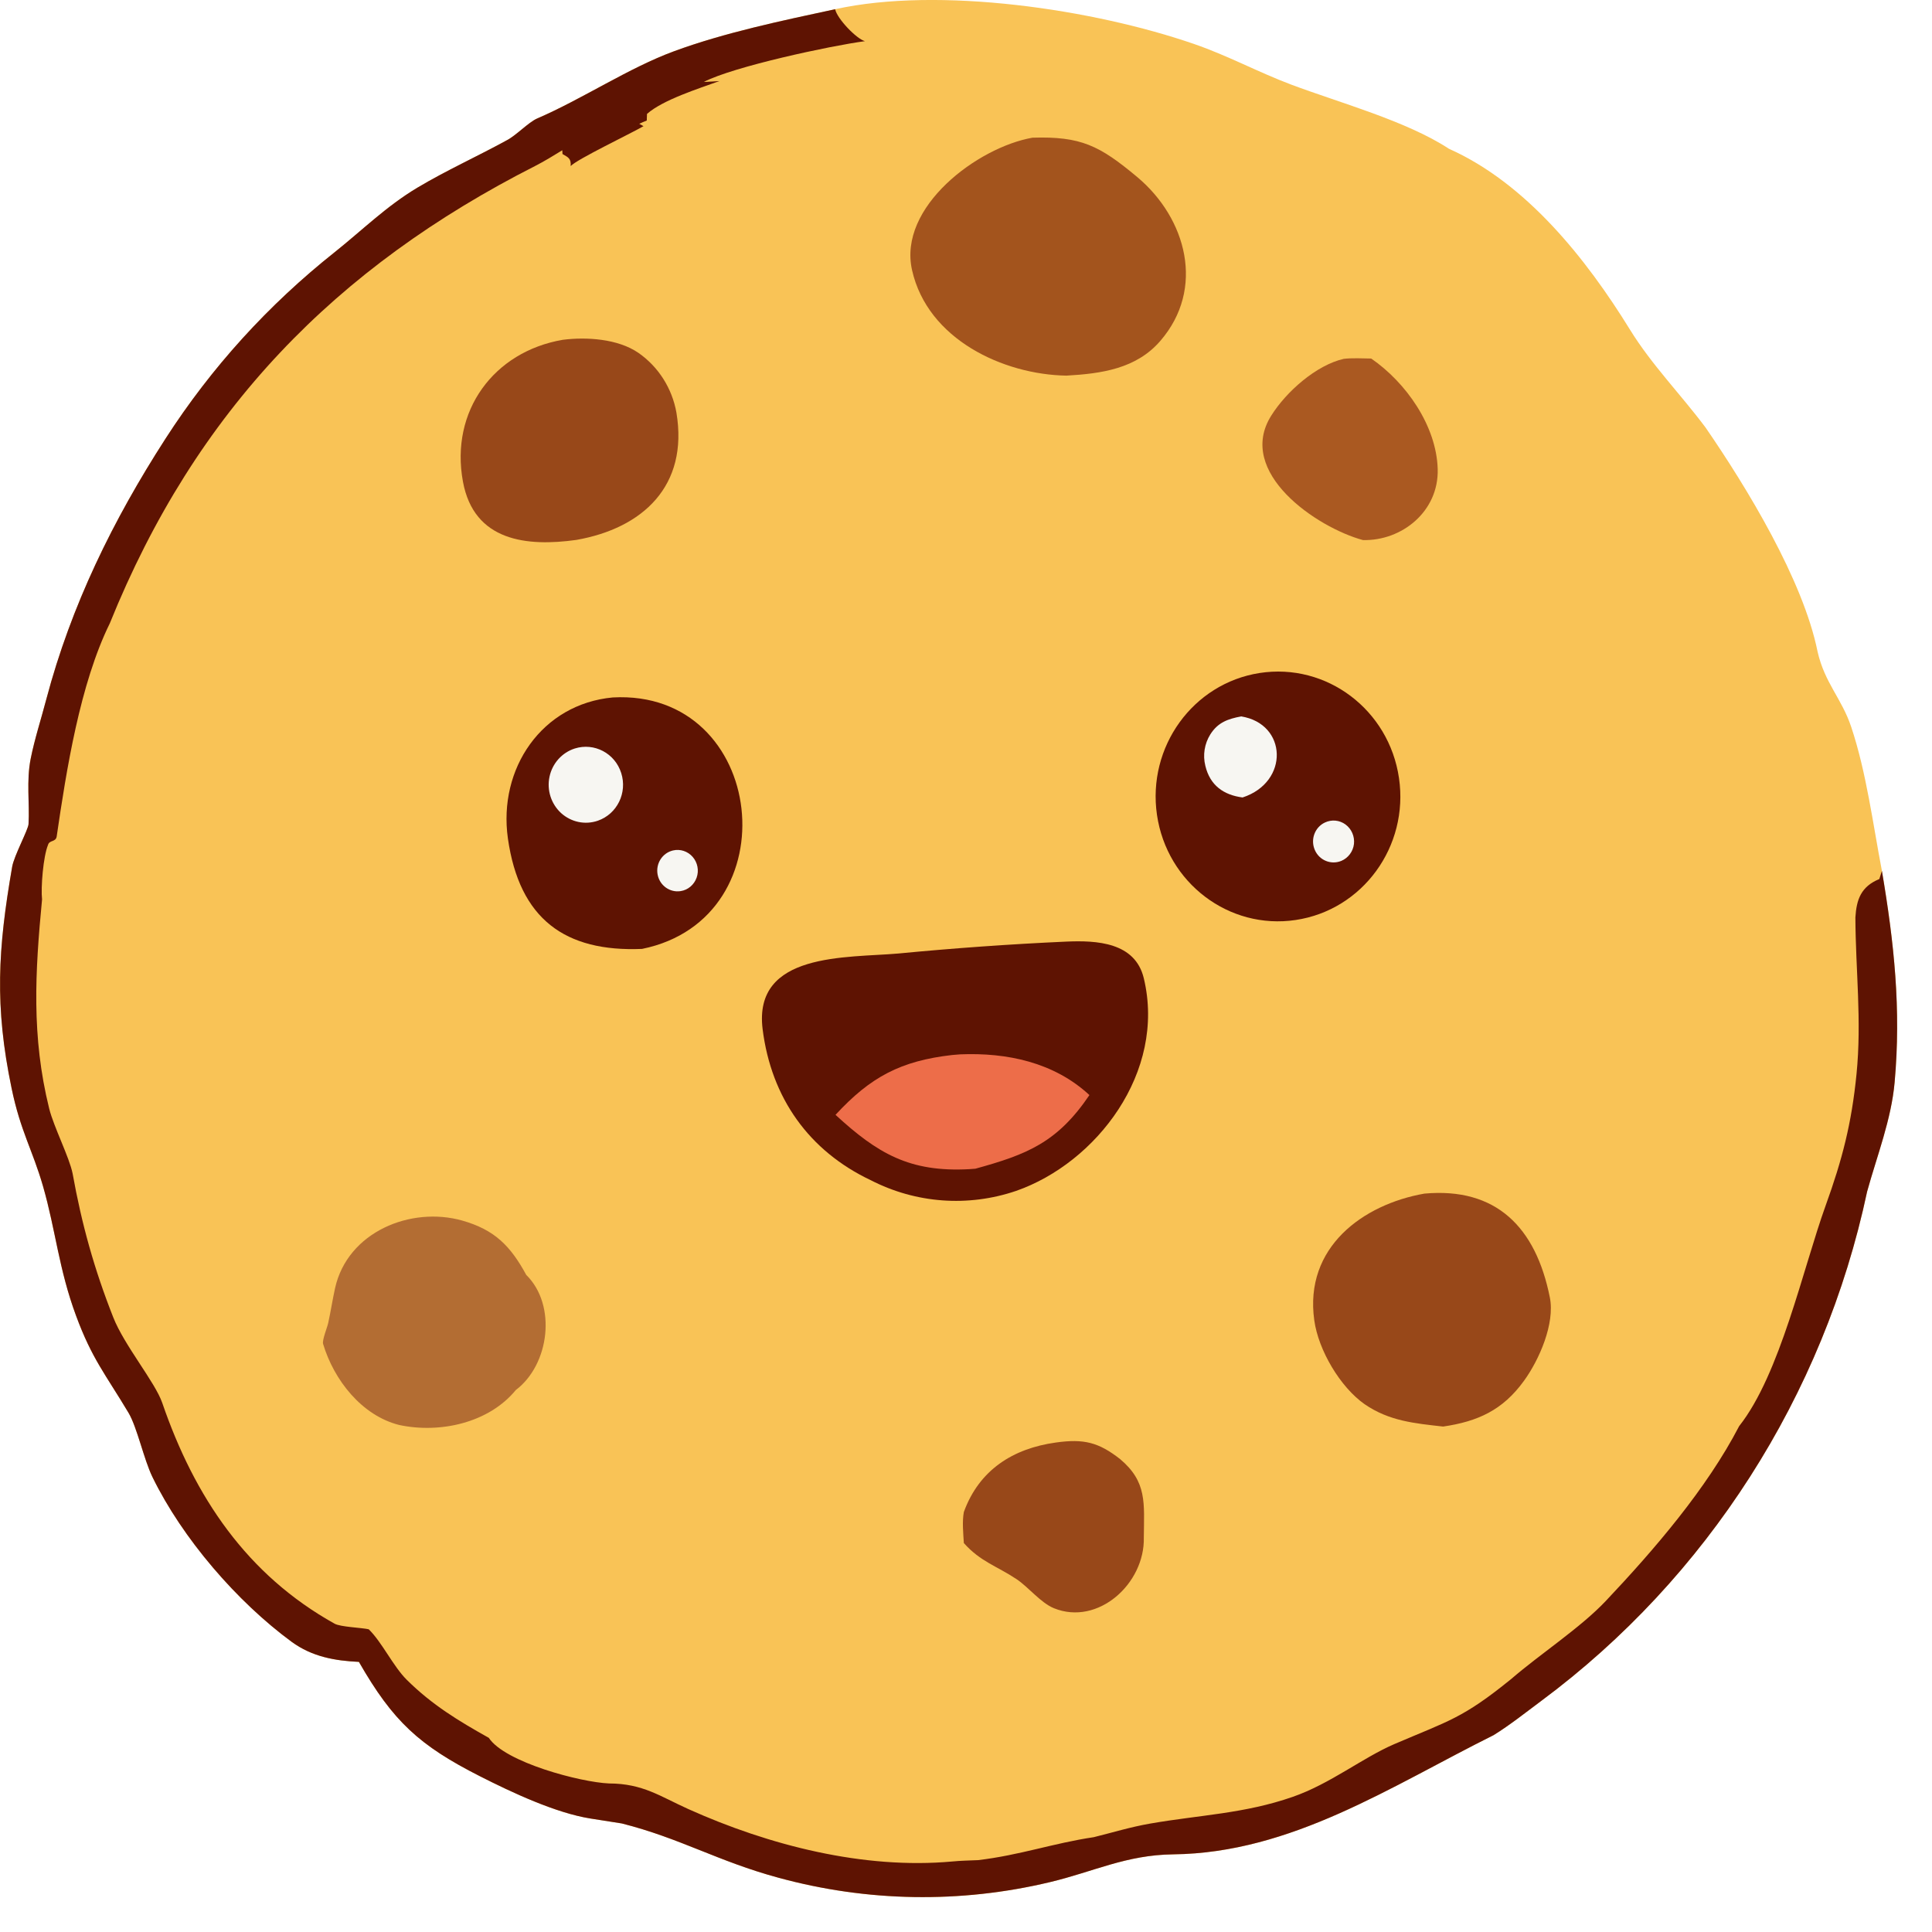
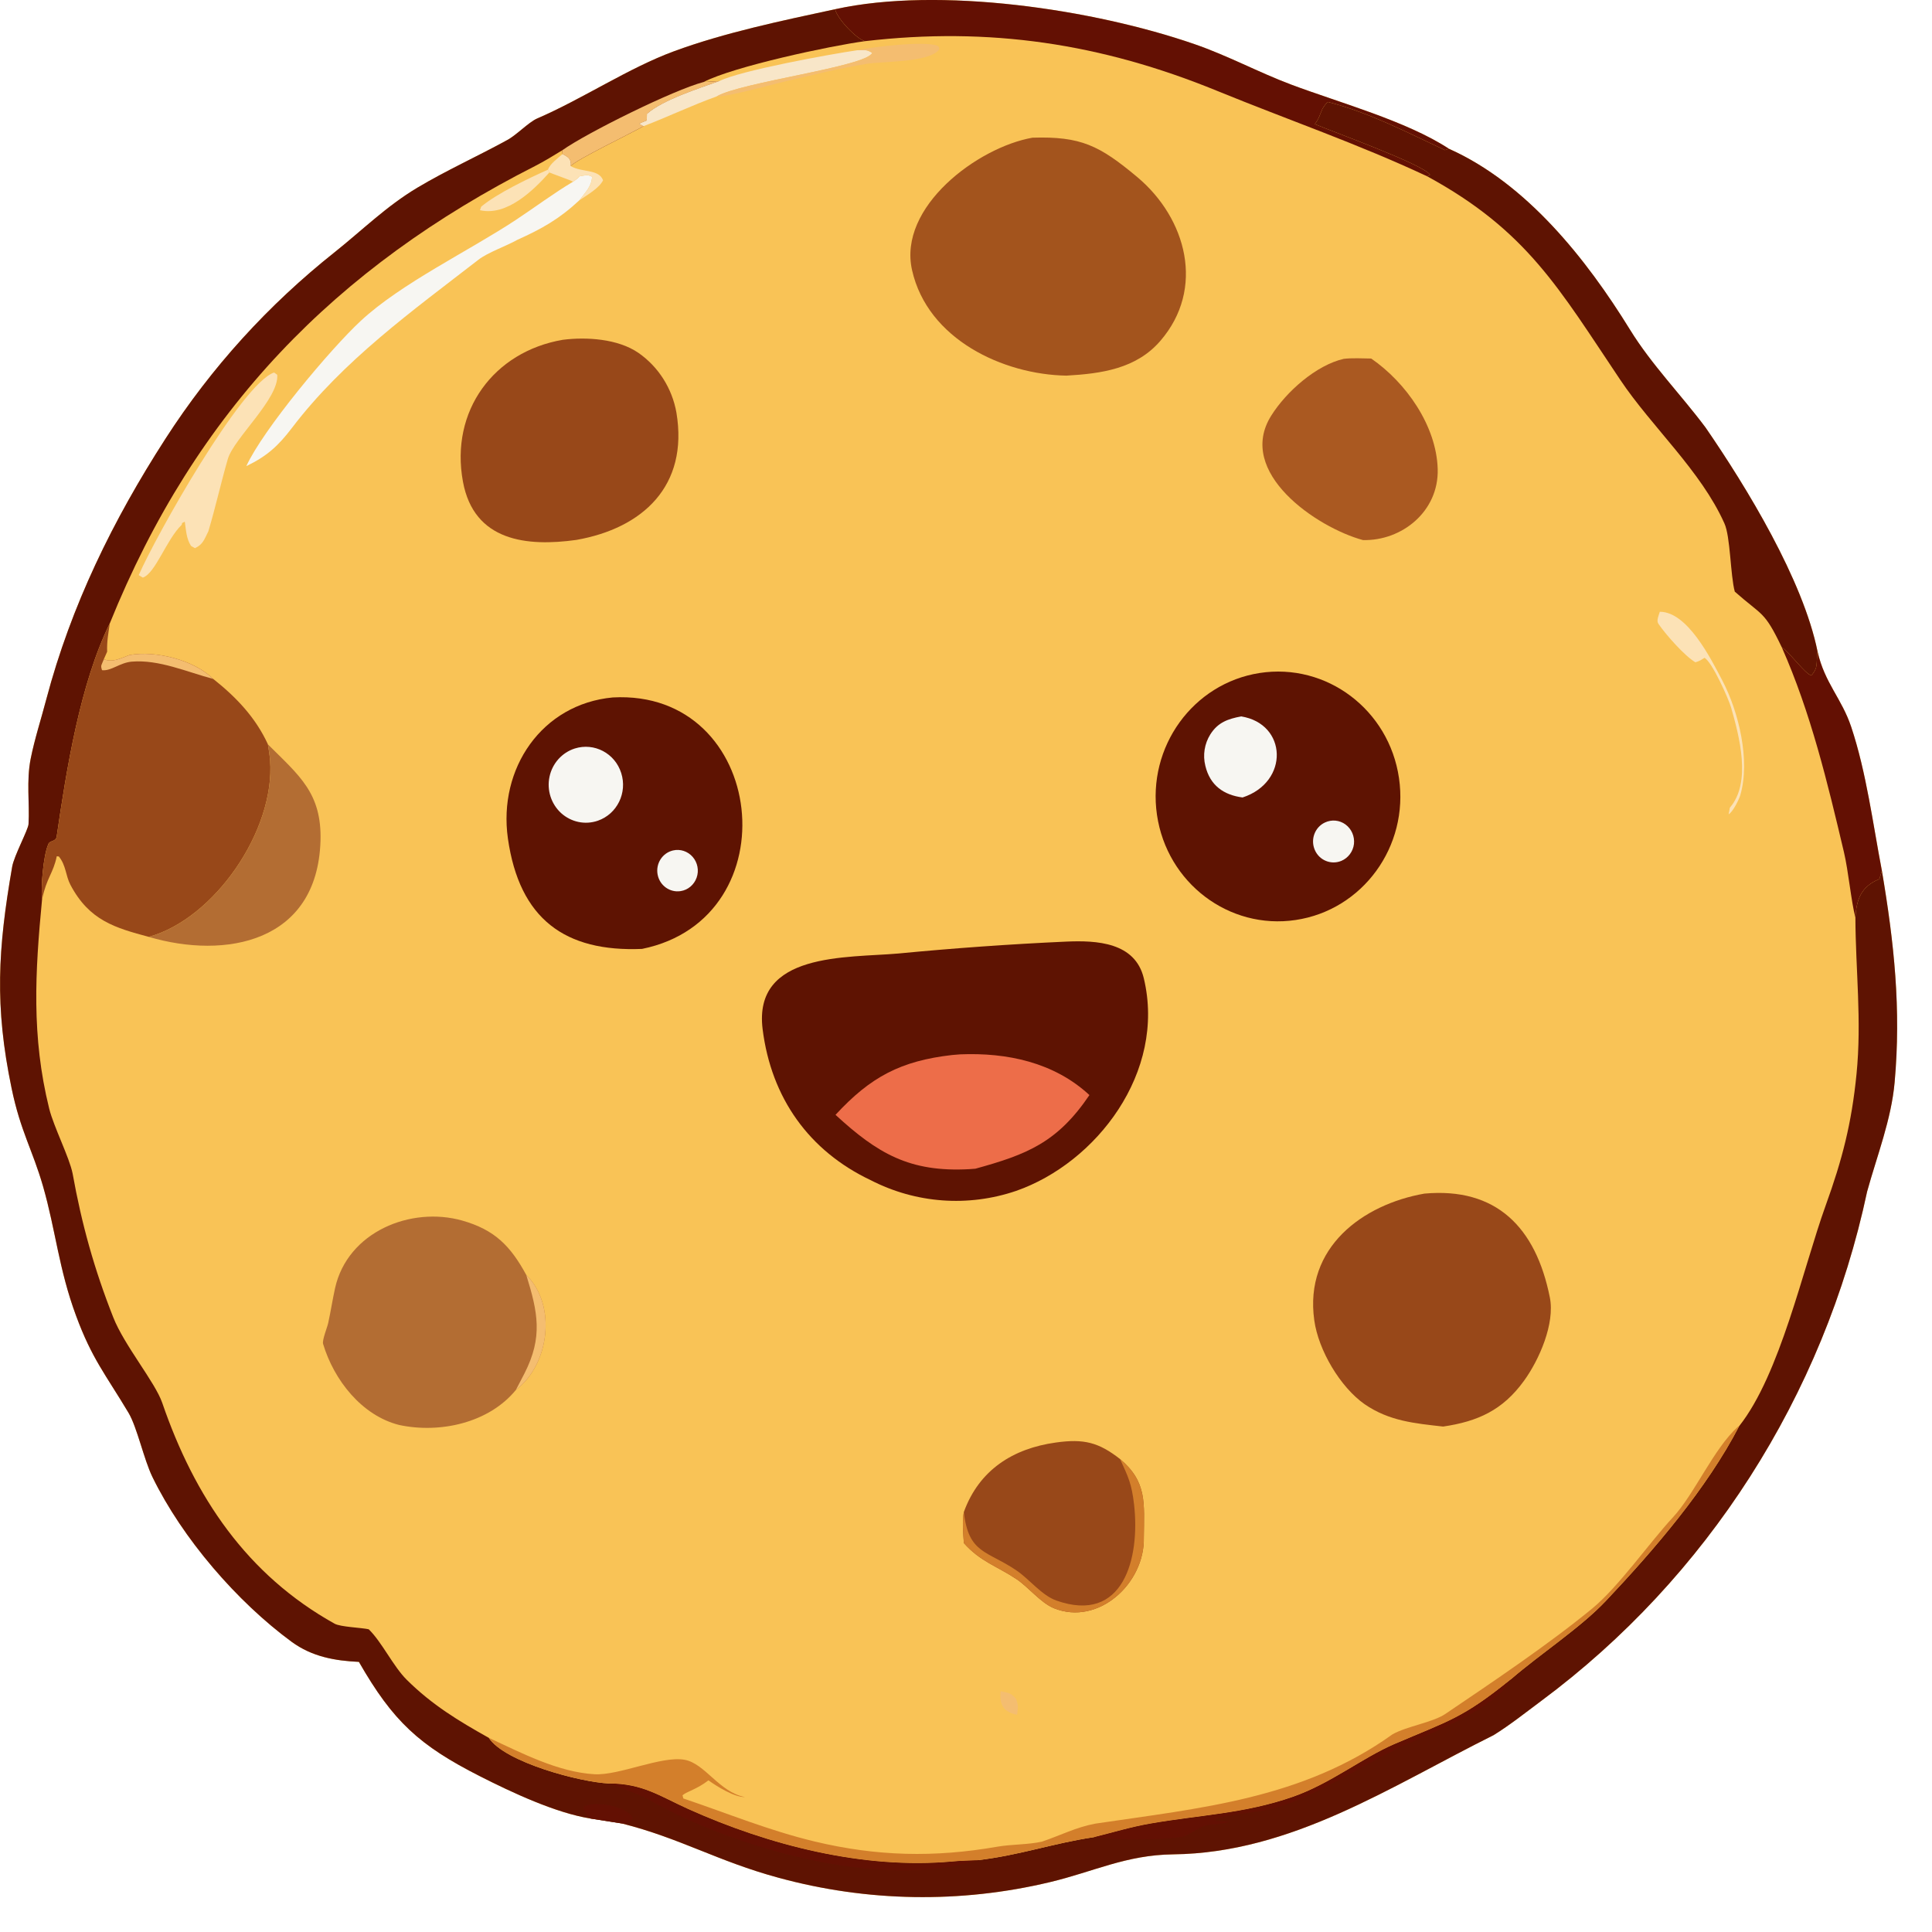
<svg xmlns="http://www.w3.org/2000/svg" width="26" height="26" viewBox="0 0 26 26" fill="none">
  <path d="M11.239 0.124C12.638 -0.185 14.717 0.124 16.072 0.593C16.522 0.748 16.936 0.973 17.375 1.138C18.015 1.379 18.93 1.628 19.499 2.002C20.541 2.467 21.347 3.482 21.936 4.437C22.226 4.908 22.623 5.312 22.953 5.754C23.505 6.556 24.265 7.803 24.46 8.769C24.557 9.195 24.784 9.397 24.913 9.783C25.117 10.395 25.204 11.083 25.326 11.72C25.49 12.687 25.586 13.579 25.497 14.566C25.453 15.064 25.259 15.557 25.127 16.035C24.543 18.786 22.97 21.235 20.744 22.888C20.537 23.042 20.32 23.215 20.1 23.351C18.718 24.039 17.38 24.937 15.788 24.955C15.153 24.963 14.721 25.188 14.129 25.329C12.924 25.617 11.669 25.596 10.474 25.269C9.659 25.048 9.155 24.738 8.367 24.539L7.947 24.473C7.48 24.399 6.89 24.123 6.461 23.905C5.643 23.49 5.29 23.167 4.83 22.365C4.508 22.35 4.2 22.296 3.925 22.095C3.191 21.556 2.455 20.705 2.051 19.876C1.936 19.64 1.845 19.206 1.729 19.012C1.418 18.492 1.237 18.286 1.023 17.705C0.791 17.079 0.749 16.555 0.579 15.964C0.437 15.472 0.276 15.225 0.156 14.645C-0.074 13.541 -0.029 12.774 0.164 11.663C0.19 11.515 0.38 11.165 0.384 11.09C0.4 10.804 0.353 10.514 0.413 10.21C0.467 9.94 0.554 9.675 0.623 9.411C0.958 8.145 1.522 6.998 2.225 5.907C2.847 4.941 3.612 4.102 4.505 3.393C4.873 3.1 5.198 2.776 5.618 2.525C6.009 2.292 6.416 2.109 6.814 1.891C6.943 1.827 7.11 1.646 7.23 1.594C7.838 1.332 8.461 0.914 9.07 0.69C9.754 0.438 10.529 0.277 11.239 0.124Z" fill="#F9C356" />
  <path d="M4.83 22.365C4.508 22.35 4.2 22.296 3.925 22.095C3.191 21.556 2.455 20.705 2.051 19.876C1.936 19.64 1.845 19.206 1.729 19.012C1.418 18.492 1.237 18.286 1.023 17.705C0.791 17.079 0.749 16.555 0.579 15.964C0.437 15.472 0.276 15.225 0.156 14.645C-0.074 13.541 -0.029 12.774 0.164 11.663C0.19 11.515 0.38 11.165 0.384 11.09C0.4 10.804 0.353 10.514 0.413 10.21C0.467 9.94 0.554 9.675 0.623 9.411C0.958 8.145 1.522 6.998 2.225 5.907C2.847 4.941 3.612 4.102 4.505 3.393C4.873 3.1 5.198 2.776 5.618 2.525C6.009 2.292 6.416 2.109 6.814 1.891C6.943 1.827 7.11 1.646 7.23 1.594C7.838 1.332 8.461 0.914 9.07 0.69C9.754 0.438 10.529 0.277 11.239 0.124C11.265 0.252 11.527 0.524 11.64 0.554C11.176 0.616 9.871 0.895 9.471 1.103L9.681 1.091C9.403 1.192 8.922 1.343 8.707 1.533L8.704 1.622C8.664 1.638 8.642 1.647 8.603 1.666L8.66 1.698C8.488 1.798 7.762 2.144 7.68 2.235C7.688 2.13 7.643 2.116 7.57 2.073L7.567 2.022C7.451 2.093 7.323 2.172 7.203 2.233C4.518 3.597 2.636 5.521 1.478 8.388C1.076 9.205 0.894 10.36 0.763 11.256C0.751 11.336 0.664 11.302 0.646 11.371C0.582 11.525 0.548 11.945 0.566 12.104C0.473 13.078 0.421 13.944 0.662 14.919C0.722 15.162 0.934 15.576 0.977 15.792C1.1 16.477 1.27 17.085 1.524 17.728C1.673 18.107 2.086 18.598 2.183 18.878C2.619 20.148 3.324 21.194 4.503 21.851C4.582 21.895 4.863 21.904 4.962 21.926C5.138 22.096 5.293 22.427 5.474 22.606C5.817 22.946 6.173 23.16 6.578 23.387C6.795 23.717 7.813 23.985 8.197 24.001C8.651 24.002 8.884 24.175 9.264 24.346C10.349 24.834 11.624 25.16 12.816 25.051C12.926 25.04 13.047 25.038 13.16 25.033C13.724 24.967 14.174 24.805 14.719 24.724C14.983 24.659 15.204 24.589 15.478 24.541C16.149 24.424 16.746 24.408 17.395 24.182C17.903 24.006 18.34 23.653 18.765 23.471C19.503 23.155 19.682 23.126 20.335 22.597C20.736 22.251 21.267 21.908 21.611 21.544C22.258 20.859 22.966 20.038 23.405 19.192C23.957 18.494 24.264 17.07 24.568 16.226C24.793 15.604 24.918 15.119 24.984 14.456C25.056 13.736 24.972 13.057 24.969 12.346C24.984 12.106 25.044 11.931 25.291 11.83L25.326 11.72C25.49 12.687 25.586 13.579 25.497 14.566C25.453 15.064 25.259 15.557 25.127 16.035C24.543 18.786 22.97 21.235 20.744 22.888C20.537 23.042 20.32 23.215 20.1 23.351C18.718 24.039 17.38 24.937 15.788 24.955C15.153 24.963 14.721 25.188 14.129 25.329C12.924 25.617 11.669 25.596 10.474 25.269C9.659 25.048 9.155 24.738 8.367 24.539L7.947 24.473C7.48 24.399 6.89 24.123 6.461 23.905C5.643 23.49 5.29 23.167 4.83 22.365Z" fill="#5E1302" />
+   <path d="M8.197 24.001C8.651 24.002 8.884 24.175 9.264 24.346C10.349 24.834 11.624 25.16 12.816 25.051C12.926 25.04 13.047 25.038 13.16 25.033C11.873 25.442 9.876 24.876 8.728 24.217C8.586 24.136 8.353 24.065 8.197 24.001Z" fill="#631003" />
+   <path d="M20.335 22.597C20.133 23.014 19.165 23.353 18.778 23.545C18.268 23.797 17.803 24.113 17.258 24.302C16.976 24.401 16.585 24.397 16.36 24.485L16.362 24.505C16.411 24.507 16.5 24.506 16.543 24.519C16.411 24.558 16.338 24.539 16.215 24.569C16.157 24.583 15.962 24.716 15.902 24.723C15.53 24.765 15.085 24.767 14.719 24.724C14.983 24.659 15.204 24.589 15.478 24.541C16.149 24.424 16.746 24.408 17.395 24.182C17.903 24.006 18.34 23.653 18.765 23.471C19.503 23.155 19.682 23.126 20.335 22.597Z" fill="#631003" />
+   <path d="M7.567 2.022C7.897 1.788 9.067 1.208 9.471 1.103L9.681 1.091C9.403 1.192 8.922 1.343 8.707 1.533L8.704 1.622C8.664 1.638 8.642 1.647 8.603 1.666L8.66 1.698C8.488 1.798 7.762 2.144 7.68 2.235C7.688 2.13 7.643 2.116 7.57 2.073L7.567 2.022Z" fill="#F4BD70" />
+   <path d="M7.947 24.473C7.87 24.389 7.868 24.412 7.852 24.317C7.964 24.231 8.445 24.296 8.516 24.47C8.482 24.532 8.441 24.541 8.367 24.539L7.947 24.473Z" fill="#631003" />
+   <path d="M0.566 12.104C0.548 11.945 0.582 11.525 0.646 11.371C0.664 11.302 0.751 11.336 0.763 11.256C0.894 10.36 1.076 9.205 1.478 8.388C1.458 8.524 1.437 8.632 1.442 8.77L1.397 8.872C1.521 8.918 1.614 8.862 1.743 8.815C2.096 8.752 2.612 8.881 2.87 9.137C3.175 9.379 3.439 9.653 3.606 10.018C3.616 10.086 3.63 10.167 3.635 10.235C3.704 11.178 2.883 12.366 2.002 12.608C1.553 12.487 1.202 12.39 0.948 11.908C0.882 11.783 0.891 11.649 0.792 11.526L0.764 11.523C0.716 11.756 0.628 11.808 0.566 12.104Z" fill="#984819" />
+   <path d="M1.743 8.815C2.096 8.752 2.612 8.881 2.87 9.137C2.512 9.042 2.141 8.874 1.774 8.904C1.611 8.918 1.495 9.034 1.373 9.019C1.351 8.949 1.363 8.962 1.397 8.872C1.521 8.918 1.614 8.862 1.743 8.815Z" fill="#F4BD70" />
+   <path d="M19.207 2.373L19.245 2.351C19.148 2.21 17.938 1.774 17.694 1.67C17.753 1.594 17.758 1.551 17.796 1.466C17.807 1.441 17.863 1.37 17.87 1.372C18.417 1.511 18.935 1.781 19.445 2.02C19.463 2.014 19.481 2.008 19.499 2.002C20.541 2.467 21.347 3.482 21.936 4.437C22.226 4.908 22.623 5.312 22.953 5.754C23.505 6.556 24.265 7.803 24.46 8.769C24.437 8.934 24.475 8.973 24.377 9.091C24.289 9.066 24.1 8.796 23.978 8.71C23.74 8.214 23.721 8.294 23.346 7.962C23.286 7.741 23.288 7.22 23.206 7.043C22.889 6.334 22.23 5.747 21.805 5.112C20.978 3.88 20.552 3.106 19.207 2.373Z" fill="#5E1302" />
+   <path d="M11.239 0.124C12.638 -0.185 14.717 0.124 16.072 0.593C16.522 0.748 16.936 0.973 17.375 1.138C18.015 1.379 18.93 1.628 19.499 2.002C19.481 2.008 19.463 2.014 19.445 2.02C18.935 1.781 18.417 1.511 17.87 1.372C17.863 1.37 17.807 1.441 17.796 1.466C17.758 1.551 17.753 1.594 17.694 1.67C17.938 1.774 19.148 2.21 19.245 2.351L19.207 2.373C18.275 1.936 17.331 1.612 16.38 1.223C14.818 0.584 13.314 0.359 11.64 0.554C11.527 0.524 11.265 0.252 11.239 0.124Z" fill="#631003" />
+   <path d="M6.578 23.387C7.012 23.587 7.509 23.849 8.001 23.877C8.334 23.895 8.899 23.627 9.212 23.682C9.488 23.731 9.68 24.12 10.025 24.184C9.882 24.187 9.648 24.041 9.534 23.959C9.377 24.081 9.244 24.108 9.185 24.16L9.196 24.203C9.796 24.405 10.346 24.634 10.963 24.782C11.798 24.982 12.575 25 13.422 24.852C13.609 24.819 13.834 24.826 14.022 24.784C14.271 24.7 14.478 24.591 14.738 24.542C16.158 24.331 17.524 24.21 18.738 23.341C18.925 23.232 19.284 23.18 19.453 23.064C20.087 22.635 20.842 22.128 21.426 21.648C21.784 21.353 22.189 20.77 22.514 20.419C22.807 20.102 23.061 19.495 23.389 19.2C23.395 19.197 23.4 19.195 23.405 19.192C22.966 20.038 22.258 20.859 21.611 21.544C21.267 21.908 20.736 22.251 20.335 22.597C19.682 23.126 19.503 23.155 18.765 23.471C18.34 23.653 17.903 24.006 17.395 24.182C16.746 24.408 16.149 24.424 15.478 24.541C15.204 24.589 14.983 24.659 14.719 24.724C14.174 24.805 13.724 24.967 13.16 25.033C13.047 25.038 12.926 25.04 12.816 25.051C11.624 25.16 10.349 24.834 9.264 24.346C8.884 24.175 8.651 24.002 8.197 24.001C7.813 23.985 6.795 23.717 6.578 23.387Z" fill="#D37F2B" />
+   <path d="M3.606 10.018C4.027 10.438 4.333 10.673 4.313 11.319C4.27 12.685 3.034 12.913 2.002 12.608C2.883 12.366 3.704 11.178 3.635 10.235C3.63 10.167 3.616 10.086 3.606 10.018Z" fill="#B36D33" />
+   <path d="M7.713 2.445L7.74 2.426C7.769 2.405 7.777 2.399 7.802 2.372C7.899 2.359 7.892 2.344 7.968 2.378C7.962 2.509 7.879 2.587 7.796 2.696C7.524 2.949 7.292 3.079 6.961 3.228C6.819 3.309 6.565 3.397 6.439 3.495C5.551 4.183 4.621 4.849 3.931 5.756C3.742 6.004 3.592 6.139 3.315 6.273C3.538 5.783 4.445 4.698 4.856 4.317C5.401 3.811 6.314 3.375 6.943 2.959C7.191 2.795 7.459 2.595 7.713 2.445Z" fill="#F7F6F2" />
+   <path d="M23.978 8.71C24.1 8.796 24.289 9.066 24.377 9.091C24.475 8.973 24.437 8.934 24.46 8.769C24.557 9.195 24.784 9.397 24.913 9.783C25.117 10.395 25.204 11.083 25.326 11.72L25.291 11.83C25.044 11.931 24.984 12.106 24.969 12.346C24.913 12.139 24.875 11.72 24.815 11.468C24.593 10.528 24.369 9.592 23.978 8.71Z" fill="#631003" />
+   <path d="M11.537 0.676C11.641 0.678 11.659 0.661 11.738 0.712C11.652 0.899 9.968 1.105 9.644 1.298C9.314 1.416 8.99 1.572 8.66 1.698L8.603 1.666C8.642 1.647 8.664 1.638 8.704 1.622L8.707 1.533C8.922 1.343 9.403 1.192 9.681 1.091C9.956 0.951 11.171 0.729 11.537 0.676Z" fill="#F8E6C8" />
+   <path d="M11.537 0.676C11.752 0.629 12.43 0.549 12.614 0.614C12.644 0.642 12.636 0.625 12.64 0.665C12.509 0.844 11.873 0.824 11.664 0.859C11.294 0.92 10.931 1.01 10.566 1.096C10.389 1.136 9.761 1.313 9.644 1.298C9.968 1.105 11.652 0.899 11.738 0.712C11.659 0.661 11.641 0.678 11.537 0.676Z" fill="#F4BD70" />
+   <path d="M7.375 2.283L7.393 2.321C7.18 2.561 6.821 2.912 6.459 2.829L6.476 2.781C6.688 2.603 7.119 2.397 7.375 2.283Z" fill="#FCE2B6" />
+   <path d="M7.57 2.073C7.643 2.116 7.688 2.13 7.68 2.235C7.83 2.324 8.058 2.271 8.116 2.426C8.062 2.535 7.901 2.624 7.796 2.696C7.879 2.587 7.962 2.509 7.968 2.378C7.892 2.344 7.899 2.359 7.802 2.372C7.777 2.399 7.769 2.405 7.74 2.426L7.713 2.445C7.668 2.421 7.465 2.351 7.393 2.321L7.375 2.283C7.4 2.207 7.505 2.131 7.57 2.073Z" fill="#FCE2B6" />
  <path d="M14.343 12.672C14.76 12.653 15.277 12.68 15.393 13.166C15.695 14.427 14.756 15.65 13.673 16.027C13.029 16.246 12.326 16.195 11.719 15.883C10.888 15.49 10.379 14.776 10.263 13.85C10.134 12.812 11.392 12.893 12.088 12.832C12.838 12.76 13.59 12.706 14.343 12.672Z" fill="#5E1302" />
  <path d="M12.812 14.198C12.848 14.194 12.884 14.191 12.92 14.189C13.549 14.163 14.184 14.295 14.661 14.737C14.229 15.376 13.82 15.537 13.126 15.728C13.099 15.731 13.072 15.733 13.046 15.734C12.242 15.778 11.81 15.524 11.244 15.003C11.714 14.493 12.122 14.277 12.812 14.198Z" fill="#ED6D49" />
  <path d="M13.894 1.853C14.546 1.833 14.795 1.957 15.305 2.383C15.967 2.938 16.224 3.885 15.614 4.589C15.29 4.963 14.824 5.028 14.352 5.055C13.503 5.041 12.484 4.569 12.274 3.635C12.082 2.785 13.156 1.983 13.894 1.853Z" fill="#A3541D" />
  <path d="M16.951 9.057C17.852 8.917 18.693 9.551 18.827 10.471C18.962 11.391 18.338 12.247 17.436 12.381C16.539 12.515 15.704 11.882 15.57 10.966C15.437 10.051 16.054 9.197 16.951 9.057Z" fill="#5E1302" />
  <path d="M16.702 9.641C17.323 9.739 17.355 10.525 16.722 10.732C16.468 10.699 16.284 10.57 16.221 10.306C16.185 10.162 16.209 10.009 16.288 9.883C16.392 9.719 16.527 9.675 16.702 9.641Z" fill="#F7F6F2" />
  <path d="M17.83 11.069C17.921 11.026 18.027 11.036 18.108 11.096C18.189 11.156 18.232 11.256 18.221 11.358C18.209 11.459 18.144 11.546 18.052 11.585C17.913 11.643 17.754 11.578 17.694 11.438C17.633 11.297 17.694 11.133 17.83 11.069Z" fill="#F7F6F2" />
  <path d="M8.246 9.386C10.321 9.272 10.659 12.36 8.64 12.77C7.607 12.813 6.99 12.371 6.835 11.283C6.702 10.341 7.293 9.475 8.246 9.386Z" fill="#5E1302" />
  <path d="M7.735 10.073C7.997 9.99 8.276 10.137 8.36 10.403C8.445 10.669 8.305 10.955 8.045 11.045C7.874 11.104 7.686 11.064 7.551 10.942C7.417 10.819 7.357 10.633 7.395 10.453C7.433 10.273 7.563 10.128 7.735 10.073Z" fill="#F7F6F2" />
  <path d="M9.057 11.445C9.154 11.422 9.256 11.456 9.322 11.532C9.388 11.608 9.409 11.715 9.375 11.811C9.341 11.907 9.259 11.977 9.16 11.992C9.015 12.015 8.878 11.917 8.85 11.77C8.822 11.622 8.913 11.479 9.057 11.445Z" fill="#F7F6F2" />
  <path d="M19.169 16.063C20.134 15.976 20.668 16.514 20.857 17.46C20.928 17.814 20.713 18.301 20.51 18.581C20.224 18.977 19.889 19.129 19.421 19.198C19.039 19.155 18.696 19.125 18.364 18.897C18.036 18.666 17.743 18.172 17.687 17.768C17.549 16.784 18.343 16.208 19.169 16.063Z" fill="#984819" />
  <path d="M6.942 18.706C6.579 19.149 5.923 19.294 5.373 19.177C4.87 19.051 4.495 18.575 4.348 18.086C4.333 18.035 4.405 17.862 4.417 17.804C4.451 17.648 4.475 17.491 4.509 17.336C4.678 16.575 5.532 16.231 6.221 16.426C6.657 16.55 6.869 16.766 7.082 17.157C7.496 17.565 7.394 18.365 6.942 18.706Z" fill="#B36D33" />
+   <path d="M7.082 17.157C7.496 17.565 7.394 18.365 6.942 18.706C6.982 18.631 7.021 18.556 7.059 18.481C7.308 17.992 7.238 17.659 7.082 17.157Z" fill="#F4BD70" />
  <path d="M7.573 4.573C7.893 4.532 8.317 4.559 8.592 4.749C8.861 4.936 9.045 5.226 9.103 5.553C9.268 6.539 8.65 7.109 7.756 7.266C7.096 7.358 6.378 7.289 6.23 6.481C6.055 5.529 6.646 4.732 7.573 4.573Z" fill="#984819" />
  <path d="M12.971 20.348C13.177 19.781 13.633 19.493 14.208 19.413C14.586 19.36 14.783 19.409 15.073 19.635C15.439 19.942 15.397 20.229 15.393 20.691C15.408 21.311 14.778 21.883 14.184 21.643C14.006 21.571 13.84 21.358 13.681 21.252C13.41 21.072 13.195 21.017 12.971 20.766C12.963 20.633 12.947 20.477 12.971 20.348Z" fill="#984819" />
+   <path d="M15.073 19.635C15.439 19.942 15.397 20.229 15.393 20.691C15.408 21.311 14.778 21.883 14.184 21.643C14.006 21.571 13.84 21.358 13.681 21.252C13.41 21.072 13.195 21.017 12.971 20.766C12.963 20.633 12.947 20.477 12.971 20.348C13.034 20.913 13.281 20.864 13.68 21.135C13.852 21.251 14.018 21.469 14.215 21.539C15.118 21.859 15.344 20.972 15.262 20.249C15.229 19.966 15.185 19.879 15.073 19.635Z" fill="#D37F2B" />
  <path d="M18.084 4.829C18.192 4.816 18.341 4.823 18.453 4.825C18.922 5.148 19.332 5.73 19.348 6.314C19.363 6.882 18.866 7.281 18.342 7.268C17.721 7.1 16.627 6.357 17.108 5.593C17.31 5.271 17.712 4.914 18.084 4.829Z" fill="#AA5921" />
+   <path d="M1.867 7.74C2.089 7.228 3.249 5.16 3.689 5.013L3.731 5.044C3.757 5.364 3.146 5.9 3.066 6.177C2.973 6.498 2.901 6.826 2.804 7.15C2.748 7.263 2.729 7.329 2.623 7.377L2.571 7.347C2.508 7.251 2.504 7.137 2.487 7.021L2.45 7.039L2.446 7.062C2.242 7.256 2.091 7.718 1.922 7.773L1.867 7.74Z" fill="#FCE2B6" />
+   <path d="M22.337 8.233C22.708 8.232 23.022 8.859 23.181 9.163C23.399 9.581 23.557 10.232 23.42 10.702C23.402 10.762 23.318 10.93 23.263 10.958L23.28 10.869C23.572 10.532 23.408 9.91 23.296 9.521C23.262 9.403 23.039 8.903 22.938 8.853C22.883 8.887 22.878 8.893 22.816 8.913C22.673 8.829 22.422 8.546 22.319 8.396C22.288 8.352 22.321 8.288 22.337 8.233Z" fill="#FCE2B6" />
+   <path d="M13.466 22.759C13.567 22.782 13.604 22.78 13.671 22.859C13.709 22.953 13.7 22.971 13.688 23.077C13.505 23.04 13.449 22.945 13.466 22.759Z" fill="#F4BD70" />
</svg>
